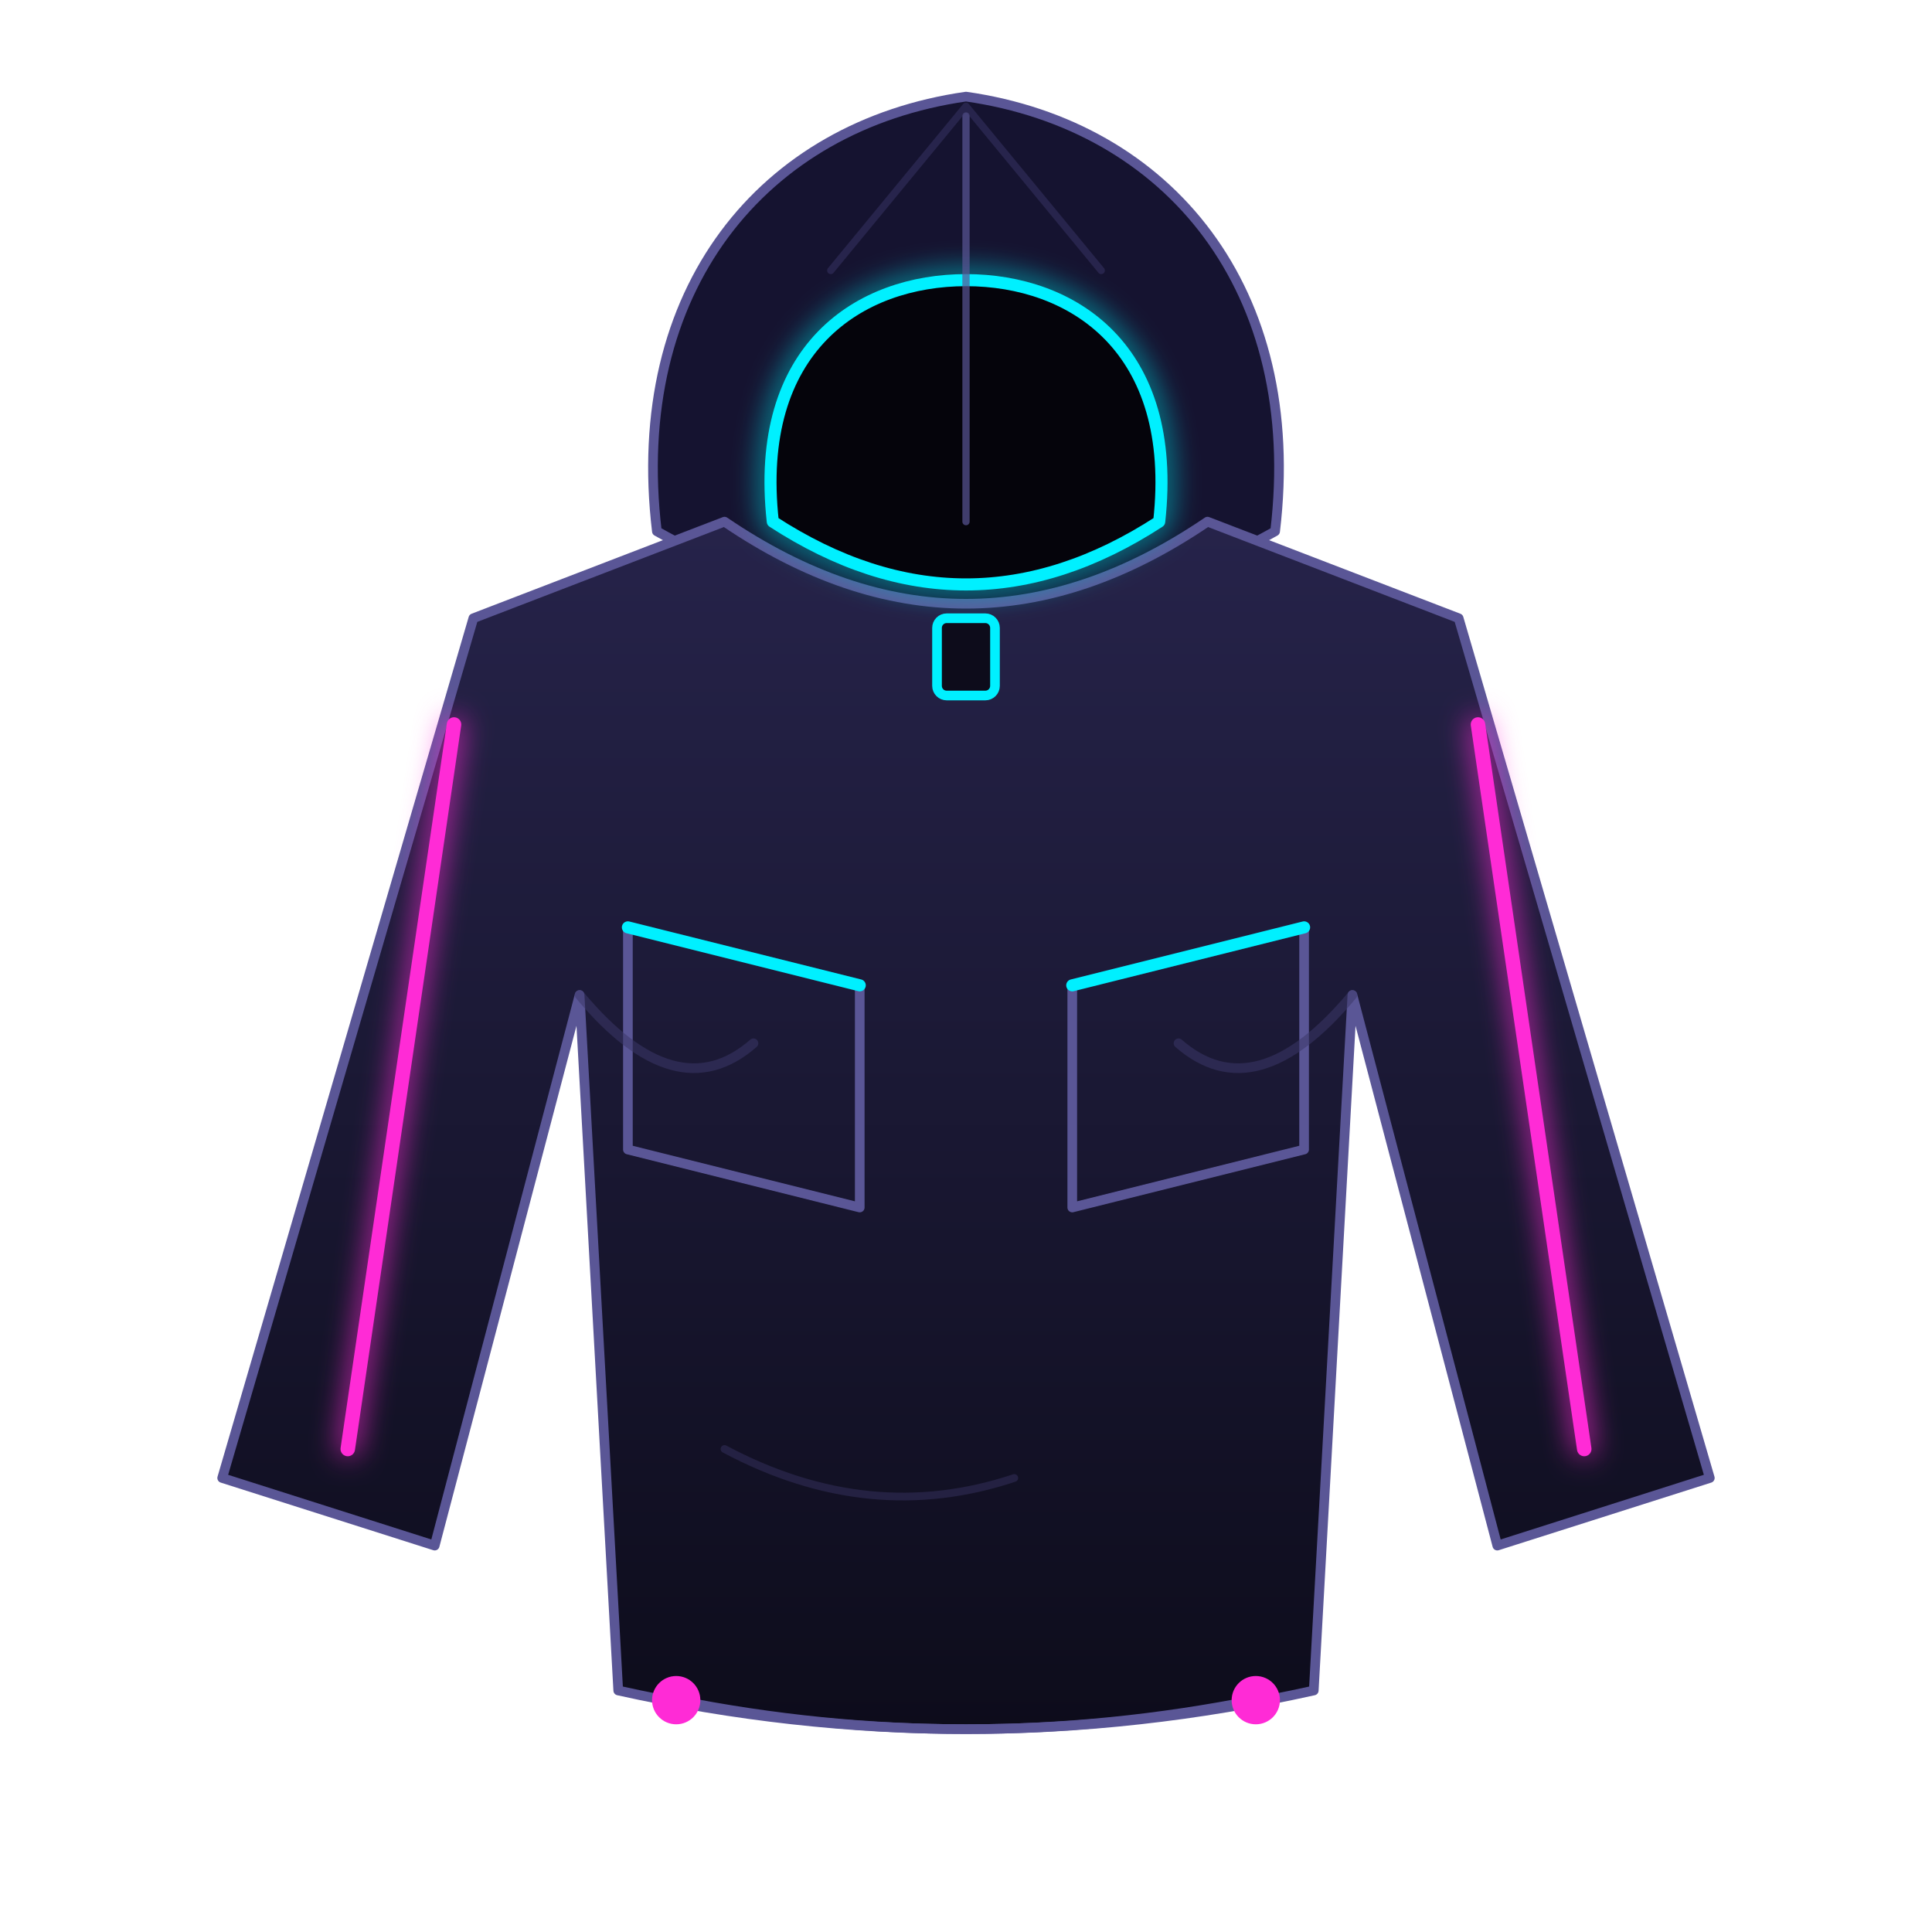
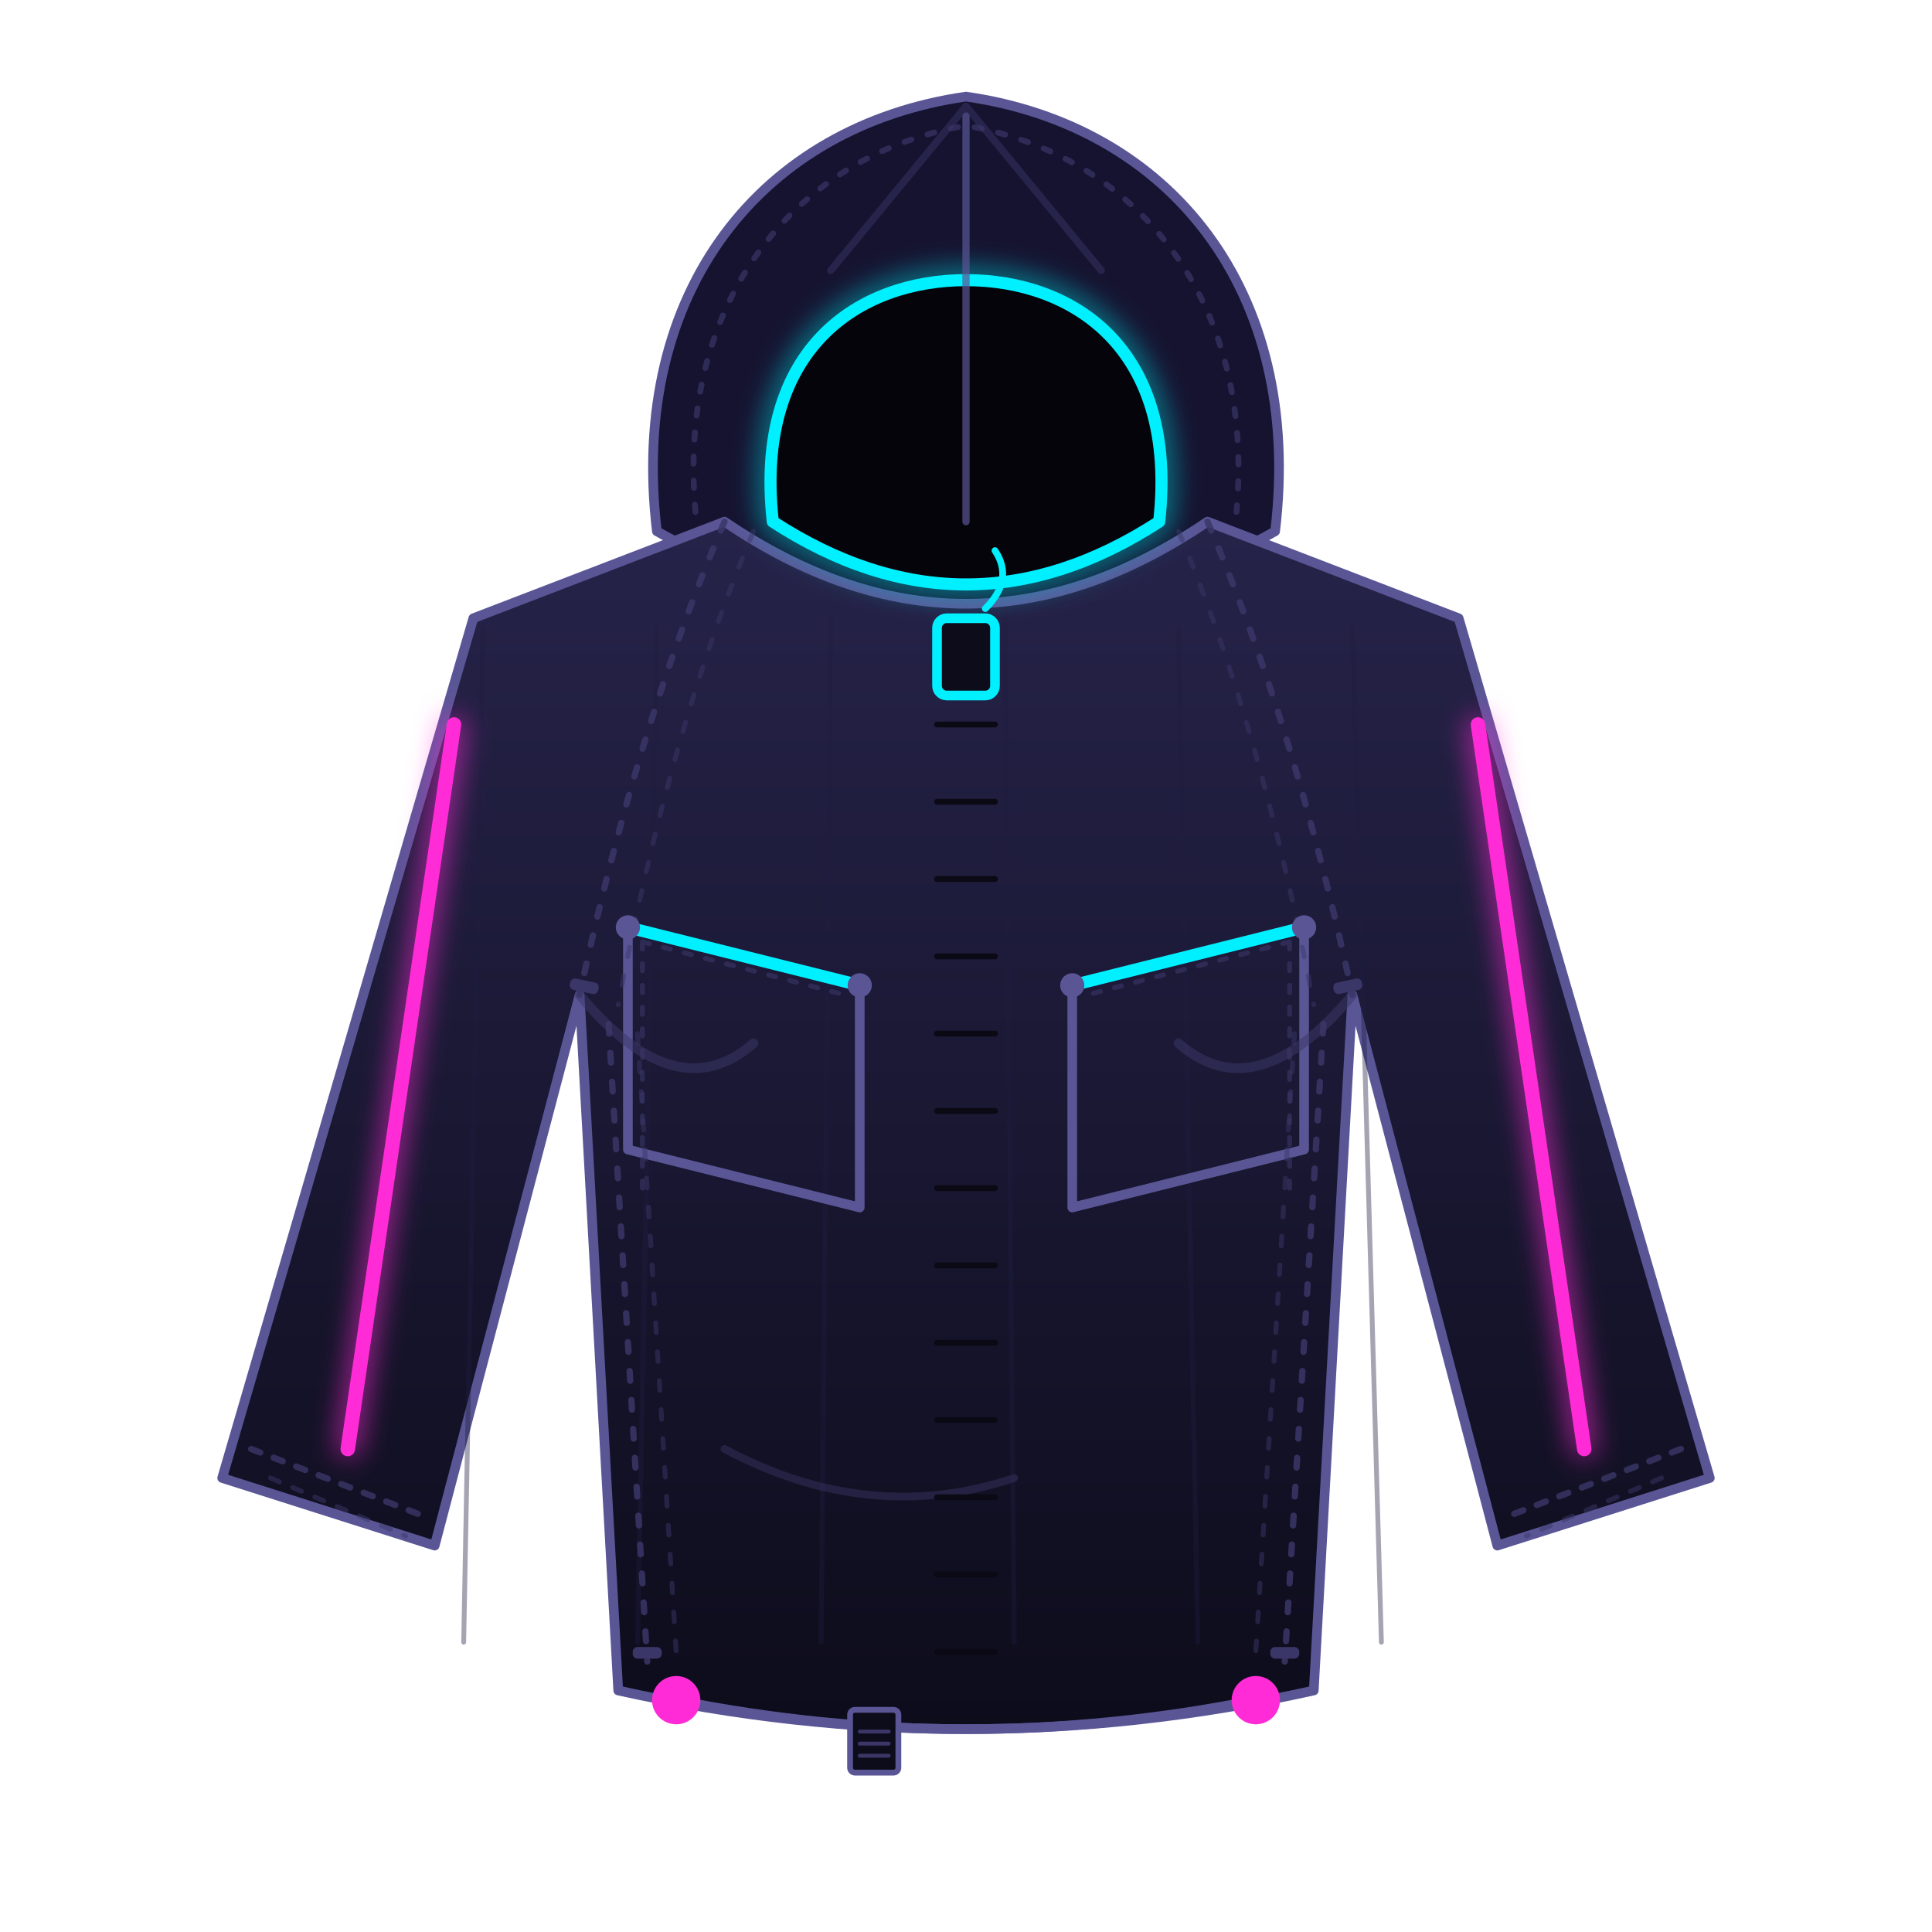
<svg xmlns="http://www.w3.org/2000/svg" viewBox="0 0 400 400" width="400" height="400">
  <defs>
    <linearGradient id="t" x1="0" y1="0" x2="0" y2="1">
      <stop offset="0" stop-color="#26234a" />
      <stop offset="1" stop-color="#0d0c1b" />
    </linearGradient>
    <filter id="n" x="-50%" y="-50%" width="200%" height="200%" color-interpolation-filters="sRGB">
      <feGaussianBlur stdDeviation="3" result="b" />
      <feMerge>
        <feMergeNode in="b" />
        <feMergeNode in="SourceGraphic" />
      </feMerge>
    </filter>
  </defs>
  <g stroke-linejoin="round" stroke-linecap="round" fill="none">
    <path d="M136 110C130 60 158 26 200 20C242 26 270 60 264 110Q200 146 136 110Z" fill="#151330" stroke="#5a5696" stroke-width="2" />
    <path d="M150 108L98 128L46 306L90 320L120 206L128 350Q200 366 272 350L280 206L310 320L354 306L302 128L250 108Q200 142 150 108Z" fill="url(#t)" stroke="#5a5696" stroke-width="2" />
+     <path d="M100 130L96 340M136 130L132 340M172 128L170 340M208 128L210 340M244 130L248 340M280 130L286 340" stroke="#201d40" stroke-width="1" stroke-opacity=".4" />
    <path d="M160 108C156 72 178 58 200 58C222 58 244 72 240 108Q200 134 160 108Z" fill="#05040b" stroke="#00f0ff" stroke-width="2.5" filter="url(#n)" />
+     <path d="M144 106C140 62 165 32 200 26C235 32 260 62 256 106" stroke="#3a3768" stroke-width="1.2" stroke-dasharray="1.5 3.5" stroke-opacity=".7" />
    <path d="M200 24V108" stroke="#5a5696" stroke-width="1.5" stroke-opacity=".7" />
    <path d="M200 22L172 56M200 22L228 56" stroke="#3a3768" stroke-width="1.5" stroke-opacity=".5" />
    <path d="M200 134V362" stroke="#00f0ff" stroke-width="3" filter="url(#n)" />
    <path d="M94 150L72 300M306 150L328 300" stroke="#ff2bd6" stroke-width="3" filter="url(#n)" />
    <path d="M130 192L178 204V250L130 238Z M270 192L222 204V250L270 238Z" stroke="#5a5696" stroke-width="2" />
+     <path d="M133 195L175 206M133 195V247M267 195L225 206M267 195V247" stroke="#3a3768" stroke-width="1" stroke-dasharray="1.5 3" stroke-opacity=".6" />
    <path d="M130 192L178 204M270 192L222 204" stroke="#00f0ff" stroke-width="2.5" />
    <path d="M120 206Q140 230 156 216M280 206Q260 230 244 216" stroke="#3a3768" stroke-width="2" stroke-opacity=".55" />
    <path d="M150 300Q180 316 210 306" stroke="#3a3768" stroke-width="1.6" stroke-opacity=".45" />
    <path d="M140 352Q200 364 260 352" stroke="#5a5696" stroke-width="2" />
    <circle cx="140" cy="352" r="5" fill="#ff2bd6" stroke="none" />
    <circle cx="260" cy="352" r="5" fill="#ff2bd6" stroke="none" />
    <rect x="194" y="128" width="12" height="16" rx="2" fill="#0d0c1b" stroke="#00f0ff" stroke-width="2" />
+     <path d="M204 126Q210 120 206 114" stroke="#00f0ff" stroke-width="1.4" />
+     <path d="M150 108Q132 150 120 206M250 108Q268 150 280 206" stroke="#3a3768" stroke-width="1.3" stroke-dasharray="2 4" stroke-opacity=".85" />
+     <path d="M156 110Q139 150 128 208M244 110Q261 150 272 208" stroke="#3a3768" stroke-width="1" stroke-dasharray="2 4" stroke-opacity=".5" />
+     <path d="M126 212L134 344M274 212L266 344" stroke="#3a3768" stroke-width="1.3" stroke-dasharray="2 4" stroke-opacity=".85" />
+     <path d="M132 214L140 342M268 214L260 342" stroke="#3a3768" stroke-width="1" stroke-dasharray="2 4" stroke-opacity=".5" />
+     <rect x="118" y="203" width="6" height="2.4" rx="1" fill="#3a3768" transform="rotate(12 121 204)" />
+     <rect x="276" y="203" width="6" height="2.4" rx="1" fill="#3a3768" transform="rotate(-12 279 204)" />
+     <rect x="131" y="341" width="6" height="2.4" rx="1" fill="#3a3768" />
+     <rect x="263" y="341" width="6" height="2.4" rx="1" fill="#3a3768" />
+     <path d="M194 150H206M194 166H206M194 182H206M194 198H206M194 214H206M194 230H206M194 246H206M194 262H206M194 278H206M194 294H206M194 310H206M194 326H206M194 342H206" stroke="#0a0914" stroke-width="1.2" />
+     <circle cx="130" cy="192" r="2.5" fill="#5a5696" stroke="none" />
+     <circle cx="178" cy="204" r="2.5" fill="#5a5696" stroke="none" />
+     <circle cx="270" cy="192" r="2.5" fill="#5a5696" stroke="none" />
+     <circle cx="222" cy="204" r="2.5" fill="#5a5696" stroke="none" />
+     <path d="M52 300L88 314M348 300L312 314" stroke="#3a3768" stroke-width="1.3" stroke-dasharray="2 3" stroke-opacity=".8" />
+     <path d="M56 306L84 318M344 306L316 318" stroke="#3a3768" stroke-width="1" stroke-dasharray="2 3" stroke-opacity=".5" />
+     <rect x="176" y="354" width="10" height="13" rx="1" fill="#0d0c1b" stroke="#5a5696" stroke-width="1.2" />
+     <path d="M178 358.5H184M178 361H184M178 363.5H184" stroke="#3a3768" stroke-width=".8" />
  </g>
</svg>
